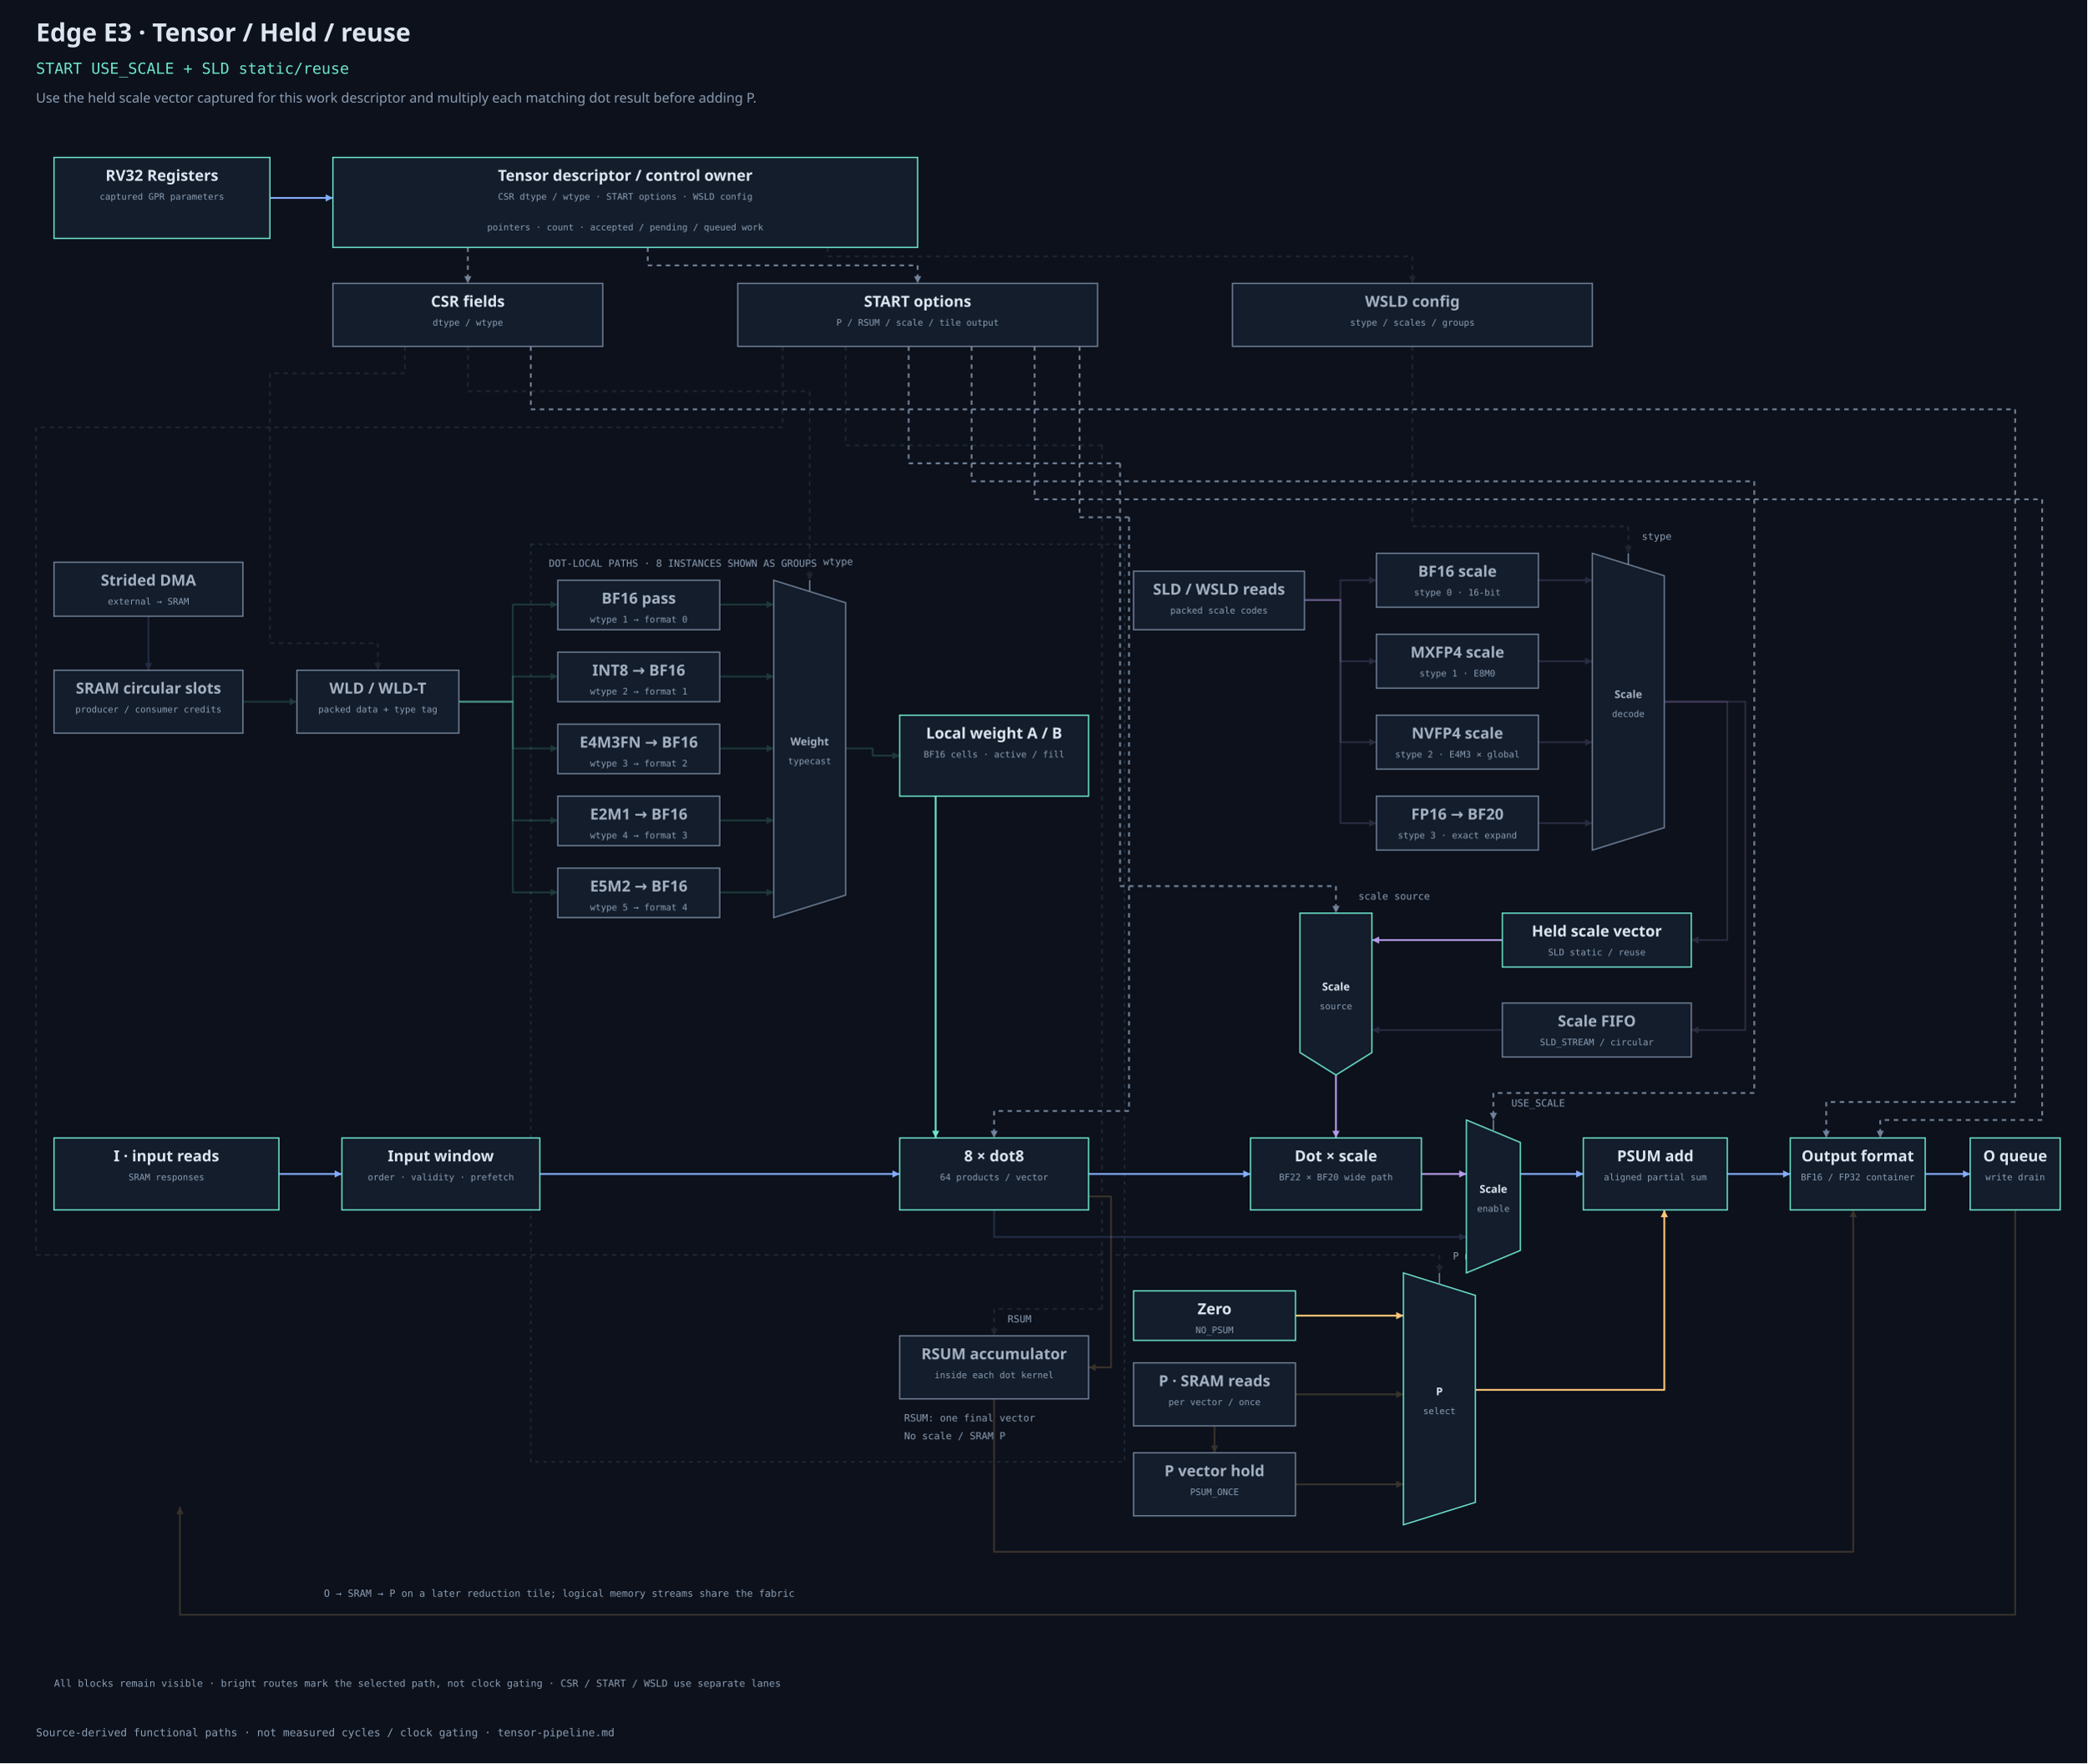
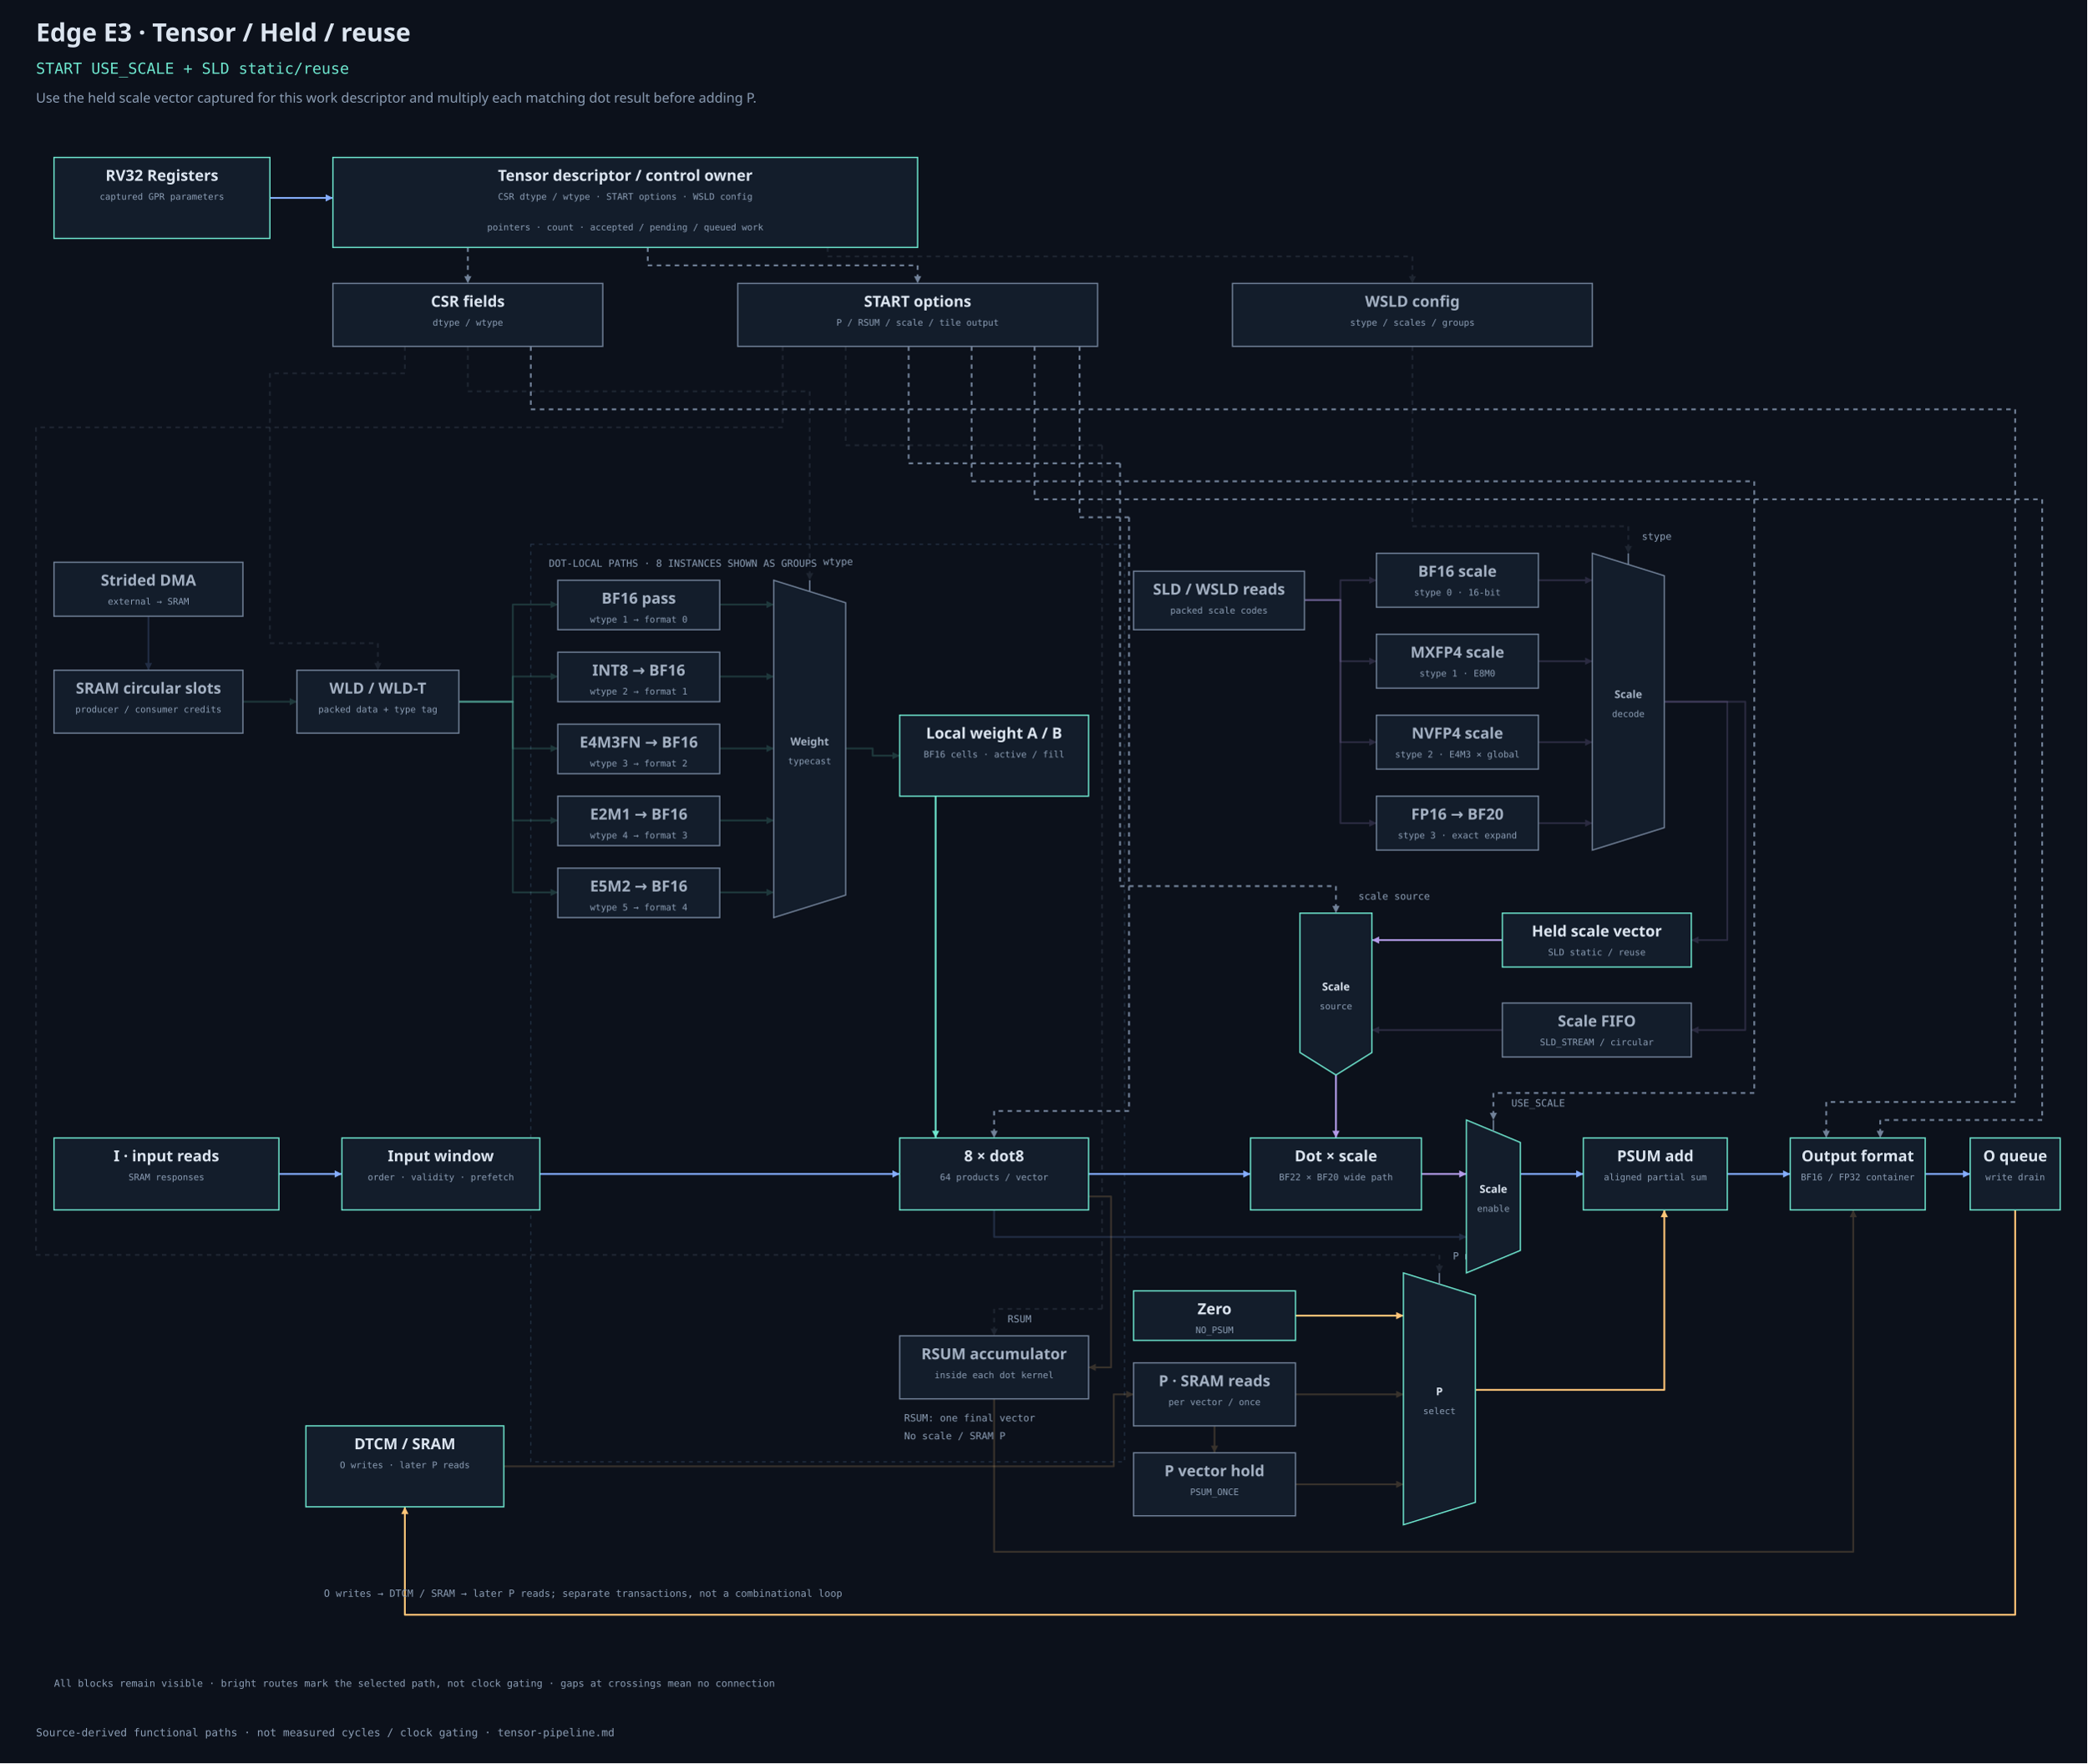
<svg xmlns="http://www.w3.org/2000/svg" width="2320" height="1960" viewBox="0 0 2320 1960">
  <rect width="2320" height="1960" fill="#0c111b" />
  <text x="40" y="46" fill="#dce5f0" font-family="sans-serif" font-size="28" font-weight="700">Edge E3 · Tensor / Held / reuse</text>
  <text x="40" y="82" fill="#6ee7cf" font-family="monospace" font-size="17">START USE_SCALE + SLD static/reuse</text>
  <text x="40" y="114" fill="#8c9eb5" font-family="sans-serif" font-size="15">Use the held scale vector captured for this work descriptor and multiply each matching dot result before adding P.</text>
  <svg x="20" y="135" width="2280" height="1760" viewBox="0 0 2280 1760" role="img" aria-labelledby="tensor-svg-title tensor-svg-desc">
    <style>.tensor-bg{fill:var(--bg,#0c111b)}.tensor-memory{fill:none;stroke:var(--rule,#29394e);stroke-dasharray:4 5}.tensor-title{font:600 17px sans-serif;fill:var(--ink,#dce5f0)}.tensor-sub{font:10px monospace;fill:var(--muted,#8c9eb5)}.tensor-caption{font:11px monospace;fill:var(--muted,#8c9eb5)}.tensor-box{fill:var(--panel,#131d2b);stroke:var(--ink,#dce5f0);stroke-width:1.4}.tensor-wire{fill:none;stroke-width:2;stroke-linejoin:round}.tensor-data{stroke:#85adff}.tensor-weight{stroke:#6ee7cf}.tensor-psum{stroke:#ffc578}.tensor-optional{stroke:#b39be8}.tensor-control{stroke:#718198;stroke-dasharray:5 5}.tensor-arrow-data{fill:#85adff}.tensor-arrow-weight{fill:#6ee7cf}.tensor-arrow-psum{fill:#ffc578}.tensor-arrow-optional{fill:#b39be8}.tensor-arrow-control{fill:#718198}[data-tensor-node]{opacity:1}[data-tensor-path]{opacity:.18}[data-tensor-path].is-active{opacity:1}[data-tensor-node]:not(.is-active) .tensor-box{stroke:var(--muted,#718198)}[data-tensor-node]:not(.is-active) .tensor-title{fill:var(--muted,#a4b1c3)}[data-tensor-node]:not(.is-active) .tensor-sub{fill:var(--muted,#8c9eb5)}.tensor-mux-title{font-size:12px}.tensor-control-source .tensor-box{stroke:#718198!important}.tensor-control-port{stroke:#718198;stroke-width:1.5;fill:none}.is-active .tensor-box{stroke:#6ee7cf}</style>
    <defs>
      <marker id="tensor-arrow-data" viewBox="0 0 8 8" refX="8" refY="4" markerWidth="8" markerHeight="8" markerUnits="userSpaceOnUse" orient="auto">
        <path d="M0 0L8 4L0 8Z" class="tensor-arrow-data" />
      </marker>
      <marker id="tensor-arrow-weight" viewBox="0 0 8 8" refX="8" refY="4" markerWidth="8" markerHeight="8" markerUnits="userSpaceOnUse" orient="auto">
        <path d="M0 0L8 4L0 8Z" class="tensor-arrow-weight" />
      </marker>
      <marker id="tensor-arrow-psum" viewBox="0 0 8 8" refX="8" refY="4" markerWidth="8" markerHeight="8" markerUnits="userSpaceOnUse" orient="auto">
        <path d="M0 0L8 4L0 8Z" class="tensor-arrow-psum" />
      </marker>
      <marker id="tensor-arrow-optional" viewBox="0 0 8 8" refX="8" refY="4" markerWidth="8" markerHeight="8" markerUnits="userSpaceOnUse" orient="auto">
        <path d="M0 0L8 4L0 8Z" class="tensor-arrow-optional" />
      </marker>
      <marker id="tensor-arrow-control" viewBox="0 0 8 8" refX="8" refY="4" markerWidth="8" markerHeight="8" markerUnits="userSpaceOnUse" orient="auto">
        <path d="M0 0L8 4L0 8Z" class="tensor-arrow-control" />
      </marker>
    </defs>
    <rect class="tensor-bg" width="2280" height="1760" />
    <rect class="tensor-memory" x="570" y="470" width="660" height="1020" />
    <text class="tensor-caption" x="590" y="495">DOT-LOCAL PATHS · 8 INSTANCES SHOWN AS GROUPS</text>
    <text class="tensor-caption" x="895" y="493">wtype</text>
    <text class="tensor-caption" x="1805" y="465">stype</text>
    <text class="tensor-caption" x="1660" y="1095">USE_SCALE</text>
    <text class="tensor-caption" x="1490" y="865">scale source</text>
    <text class="tensor-caption" x="1595" y="1265">P mode</text>
    <text class="tensor-caption" x="1100" y="1335">RSUM</text>
    <path data-tensor-path="gpr-owner" class="tensor-wire tensor-data is-active" d="M280 85H350" marker-end="url(#tensor-arrow-data)" />
    <g data-tensor-path="ctrl-wld" class="tensor-wire tensor-control ">
      <path d="M430 250L430 280M430 280L280 280M280 280L280 580M280 580L400 580M400 580L400 610" />
      <path d="M400 602L400 610" marker-end="url(#tensor-arrow-control)" />
    </g>
    <g data-tensor-path="ctrl-weight" class="tensor-wire tensor-control ">
      <path d="M500 250L500 300M500 300L880 300M880 300L880 510" />
      <path d="M880 502L880 510" marker-end="url(#tensor-arrow-control)" />
    </g>
    <g data-tensor-path="ctrl-psum" class="tensor-wire tensor-control ">
      <path d="M850 250L850 340M850 340L20 340M20 340L20 1260M20 1260L1210 1260M1220 1260L1580 1260M1580 1260L1580 1280" />
      <path d="M1580 1272L1580 1280" marker-end="url(#tensor-arrow-control)" />
    </g>
    <g data-tensor-path="ctrl-rsum" class="tensor-wire tensor-control ">
      <path d="M920 250L920 360M920 360L1205 360M1205 360L1205 1165M1205 1175L1205 1190M1205 1200L1205 1235M1205 1245L1205 1320M1205 1320L1085 1320M1085 1320L1085 1350" />
      <path d="M1085 1342L1085 1350" marker-end="url(#tensor-arrow-control)" />
    </g>
    <g data-tensor-path="ctrl-scale" class="tensor-wire tensor-control is-active">
      <path d="M990 250L990 380M990 380L1225 380M1225 380L1225 850M1225 850L1465 850M1465 850L1465 880" />
      <path d="M1465 872L1465 880" marker-end="url(#tensor-arrow-control)" />
    </g>
    <g data-tensor-path="ctrl-enable" class="tensor-wire tensor-control is-active">
      <path d="M1060 250L1060 400M1060 400L1930 400M1930 400L1930 1080M1930 1080L1640 1080M1640 1080L1640 1110" />
      <path d="M1640 1102L1640 1110" marker-end="url(#tensor-arrow-control)" />
    </g>
    <g data-tensor-path="ctrl-stype" class="tensor-wire tensor-control ">
      <path d="M1550 250L1550 450M1550 450L1790 450M1790 450L1790 480" />
      <path d="M1790 472L1790 480" marker-end="url(#tensor-arrow-control)" />
    </g>
    <g data-tensor-path="ctrl-format" class="tensor-wire tensor-control is-active">
      <path d="M570 250L570 320M570 320L2220 320M2220 320L2220 1090M2220 1090L2010 1090M2010 1090L2010 1130" />
      <path d="M2010 1122L2010 1130" marker-end="url(#tensor-arrow-control)" />
    </g>
    <g data-tensor-path="owner-dot" class="tensor-wire tensor-control is-active">
      <path d="M1180 250L1180 440M1180 440L1235 440M1235 440L1235 1100M1235 1100L1085 1100M1085 1100L1085 1130" />
      <path d="M1085 1122L1085 1130" marker-end="url(#tensor-arrow-control)" />
    </g>
    <path data-tensor-path="dma-ring" class="tensor-wire tensor-data " d="M145 550L145 610" marker-end="url(#tensor-arrow-data)" />
    <path data-tensor-path="ring-wld" class="tensor-wire tensor-weight " d="M250 645L310 645" marker-end="url(#tensor-arrow-weight)" />
    <path data-tensor-path="weights" class="tensor-wire tensor-weight is-active" d="M1020 750L1020 1130" marker-end="url(#tensor-arrow-weight)" />
    <path data-tensor-path="input-window" class="tensor-wire tensor-data is-active" d="M290 1170L360 1170" marker-end="url(#tensor-arrow-data)" />
    <path data-tensor-path="window-dot" class="tensor-wire tensor-data is-active" d="M580 1170L980 1170" marker-end="url(#tensor-arrow-data)" />
    <path data-tensor-path="dot-post" class="tensor-wire tensor-data is-active" d="M1190 1170L1370 1170" marker-end="url(#tensor-arrow-data)" />
    <path data-tensor-path="scale-product" class="tensor-wire tensor-optional is-active" d="M1560 1170L1610 1170" marker-end="url(#tensor-arrow-optional)" />
    <path data-tensor-path="scale-bypass" class="tensor-wire tensor-data " d="M1085 1210L1085 1240L1610 1240" marker-end="url(#tensor-arrow-data)" />
    <path data-tensor-path="scaled-to-post" class="tensor-wire tensor-data is-active" d="M1670 1170L1740 1170" marker-end="url(#tensor-arrow-data)" />
    <path data-tensor-path="post-output" class="tensor-wire tensor-data is-active" d="M1900 1170L1970 1170" marker-end="url(#tensor-arrow-data)" />
    <path data-tensor-path="format-output" class="tensor-wire tensor-data is-active" d="M2120 1170L2170 1170" marker-end="url(#tensor-arrow-data)" />
    <path data-tensor-path="rsum-merge" class="tensor-wire tensor-psum " d="M1190 1195L1215 1195L1215 1385L1190 1385" marker-end="url(#tensor-arrow-psum)" />
    <path data-tensor-path="rsum-output" class="tensor-wire tensor-psum " d="M1085 1420L1085 1590L2040 1590L2040 1210" marker-end="url(#tensor-arrow-psum)" />
    <path data-tensor-path="static-scale" class="tensor-wire tensor-optional is-active" d="M1650 910L1505 910" marker-end="url(#tensor-arrow-optional)" />
    <path data-tensor-path="stream-scale" class="tensor-wire tensor-optional " d="M1650 1010L1505 1010" marker-end="url(#tensor-arrow-optional)" />
    <path data-tensor-path="scale" class="tensor-wire tensor-optional is-active" d="M1465 1060L1465 1130" marker-end="url(#tensor-arrow-optional)" />
    <path data-tensor-path="sld-static" class="tensor-wire tensor-optional " d="M1830 645L1900 645L1900 910L1860 910" marker-end="url(#tensor-arrow-optional)" />
    <path data-tensor-path="sld-stream" class="tensor-wire tensor-optional " d="M1830 645L1920 645L1920 1010L1860 1010" marker-end="url(#tensor-arrow-optional)" />
    <path data-tensor-path="zero-p" class="tensor-wire tensor-psum is-active" d="M1420 1327.5L1540 1327.5" marker-end="url(#tensor-arrow-psum)" />
    <path data-tensor-path="read-hold" class="tensor-wire tensor-psum " d="M1330 1450L1330 1480" marker-end="url(#tensor-arrow-psum)" />
    <path data-tensor-path="hold-p" class="tensor-wire tensor-psum " d="M1420 1515L1540 1515" marker-end="url(#tensor-arrow-psum)" />
    <path data-tensor-path="stream-p" class="tensor-wire tensor-psum " d="M1420 1415L1540 1415" marker-end="url(#tensor-arrow-psum)" />
    <path data-tensor-path="psum-post" class="tensor-wire tensor-psum is-active" d="M1620 1410L1830 1410L1830 1210" marker-end="url(#tensor-arrow-psum)" />
-     <path data-tensor-path="writeback" class="tensor-wire tensor-psum " d="M2220 1210L2220 1660L180 1660L180 1540" marker-end="url(#tensor-arrow-psum)" />
+     <path data-tensor-path="writeback" class="tensor-wire tensor-psum is-active" d="M2220 1210L2220 1660L430 1660L430 1540" marker-end="url(#tensor-arrow-psum)" />
+     <path data-tensor-path="sram-psum" class="tensor-wire tensor-psum " d="M540 1495L1218 1495L1218 1415L1240 1415" marker-end="url(#tensor-arrow-psum)" />
    <path data-tensor-path="wld-bf16" class="tensor-wire tensor-weight " d="M490 645L550 645L550 537L600 537" marker-end="url(#tensor-arrow-weight)" />
    <path data-tensor-path="cast-bf16" class="tensor-wire tensor-weight " d="M780 537L840 537" marker-end="url(#tensor-arrow-weight)" />
    <path data-tensor-path="wld-int8" class="tensor-wire tensor-weight " d="M490 645L550 645L550 617L600 617" marker-end="url(#tensor-arrow-weight)" />
    <path data-tensor-path="cast-int8" class="tensor-wire tensor-weight " d="M780 617L840 617" marker-end="url(#tensor-arrow-weight)" />
    <path data-tensor-path="wld-e4m3" class="tensor-wire tensor-weight " d="M490 645L550 645L550 697L600 697" marker-end="url(#tensor-arrow-weight)" />
    <path data-tensor-path="cast-e4m3" class="tensor-wire tensor-weight " d="M780 697L840 697" marker-end="url(#tensor-arrow-weight)" />
    <path data-tensor-path="wld-fp4" class="tensor-wire tensor-weight " d="M490 645L550 645L550 777L600 777" marker-end="url(#tensor-arrow-weight)" />
    <path data-tensor-path="cast-fp4" class="tensor-wire tensor-weight " d="M780 777L840 777" marker-end="url(#tensor-arrow-weight)" />
    <path data-tensor-path="wld-e5m2" class="tensor-wire tensor-weight " d="M490 645L550 645L550 857L600 857" marker-end="url(#tensor-arrow-weight)" />
    <path data-tensor-path="cast-e5m2" class="tensor-wire tensor-weight " d="M780 857L840 857" marker-end="url(#tensor-arrow-weight)" />
    <path data-tensor-path="wld-banks" class="tensor-wire tensor-weight " d="M920 697L950 697L950 705L980 705" marker-end="url(#tensor-arrow-weight)" />
    <path data-tensor-path="sld-bf16" class="tensor-wire tensor-optional " d="M1430 532L1470 532L1470 510L1510 510" marker-end="url(#tensor-arrow-optional)" />
    <path data-tensor-path="decode-bf16" class="tensor-wire tensor-optional " d="M1690 510L1750 510" marker-end="url(#tensor-arrow-optional)" />
    <path data-tensor-path="sld-mx" class="tensor-wire tensor-optional " d="M1430 532L1470 532L1470 600L1510 600" marker-end="url(#tensor-arrow-optional)" />
    <path data-tensor-path="decode-mx" class="tensor-wire tensor-optional " d="M1690 600L1750 600" marker-end="url(#tensor-arrow-optional)" />
    <path data-tensor-path="sld-nv" class="tensor-wire tensor-optional " d="M1430 532L1470 532L1470 690L1510 690" marker-end="url(#tensor-arrow-optional)" />
    <path data-tensor-path="decode-nv" class="tensor-wire tensor-optional " d="M1690 690L1750 690" marker-end="url(#tensor-arrow-optional)" />
    <path data-tensor-path="sld-fp16" class="tensor-wire tensor-optional " d="M1430 532L1470 532L1470 780L1510 780" marker-end="url(#tensor-arrow-optional)" />
    <path data-tensor-path="decode-fp16" class="tensor-wire tensor-optional " d="M1690 780L1750 780" marker-end="url(#tensor-arrow-optional)" />
    <g data-tensor-path="owner-csr" class="tensor-wire tensor-control is-active">
      <path d="M500 140L500 180" />
      <path d="M500 172L500 180" marker-end="url(#tensor-arrow-control)" />
    </g>
    <g data-tensor-path="owner-start" class="tensor-wire tensor-control is-active">
      <path d="M700 140L700 160M700 160L1000 160M1000 160L1000 180" />
      <path d="M1000 172L1000 180" marker-end="url(#tensor-arrow-control)" />
    </g>
    <g data-tensor-path="owner-wsld" class="tensor-wire tensor-control ">
      <path d="M900 140L900 150M900 150L1550 150M1550 150L1550 180" />
      <path d="M1550 172L1550 180" marker-end="url(#tensor-arrow-control)" />
    </g>
    <g data-tensor-path="ctrl-tile-format" class="tensor-wire tensor-control is-active">
      <path d="M1130 250L1130 420M1130 420L2250 420M2250 420L2250 1110M2250 1110L2070 1110M2070 1110L2070 1130" />
      <path d="M2070 1122L2070 1130" marker-end="url(#tensor-arrow-control)" />
    </g>
    <g data-tensor-node="gpr" class="is-active " role="button" tabindex="0" aria-label="RV32 Registers: explore this path">
      <rect class="tensor-box" x="40" y="40" width="240" height="90" />
      <text class="tensor-title " x="160" y="66" text-anchor="middle">RV32 Registers</text>
      <text class="tensor-sub" x="160" y="87" text-anchor="middle">captured GPR parameters</text>
    </g>
    <g data-tensor-node="owner" class="is-active " role="button" tabindex="0" aria-label="Tensor descriptor / control owner: explore this path">
      <rect class="tensor-box" x="350" y="40" width="650" height="100" />
      <text class="tensor-title " x="675" y="66" text-anchor="middle">Tensor descriptor / control owner</text>
      <text class="tensor-sub" x="675" y="87" text-anchor="middle">CSR dtype / wtype · START options · WSLD config</text>
      <text class="tensor-sub" x="675" y="121" text-anchor="middle">pointers · count · accepted / pending / queued work</text>
    </g>
    <g data-tensor-node="dma" class=" " role="button" tabindex="0" aria-label="Strided DMA: explore this path">
      <rect class="tensor-box" x="40" y="490" width="210" height="60" />
      <text class="tensor-title " x="145" y="516" text-anchor="middle">Strided DMA</text>
      <text class="tensor-sub" x="145" y="537" text-anchor="middle">external → SRAM</text>
    </g>
    <g data-tensor-node="ring" class=" " role="button" tabindex="0" aria-label="SRAM circular slots: explore this path">
      <rect class="tensor-box" x="40" y="610" width="210" height="70" />
      <text class="tensor-title " x="145" y="636" text-anchor="middle">SRAM circular slots</text>
      <text class="tensor-sub" x="145" y="657" text-anchor="middle">producer / consumer credits</text>
    </g>
    <g data-tensor-node="wld" class=" " role="button" tabindex="0" aria-label="WLD / WLD-T: explore this path">
      <rect class="tensor-box" x="310" y="610" width="180" height="70" />
      <text class="tensor-title " x="400" y="636" text-anchor="middle">WLD / WLD-T</text>
      <text class="tensor-sub" x="400" y="657" text-anchor="middle">packed data + type tag</text>
    </g>
    <g data-tensor-node="w-bf16" class=" " role="button" tabindex="0" aria-label="BF16 pass: explore this path">
      <rect class="tensor-box" x="600" y="510" width="180" height="55" />
      <text class="tensor-title " x="690" y="536" text-anchor="middle">BF16 pass</text>
      <text class="tensor-sub" x="690" y="557" text-anchor="middle">wtype 1 → format 0</text>
    </g>
    <g data-tensor-node="w-int8" class=" " role="button" tabindex="0" aria-label="INT8 → BF16: explore this path">
      <rect class="tensor-box" x="600" y="590" width="180" height="55" />
      <text class="tensor-title " x="690" y="616" text-anchor="middle">INT8 → BF16</text>
      <text class="tensor-sub" x="690" y="637" text-anchor="middle">wtype 2 → format 1</text>
    </g>
    <g data-tensor-node="w-e4m3" class=" " role="button" tabindex="0" aria-label="E4M3FN → BF16: explore this path">
      <rect class="tensor-box" x="600" y="670" width="180" height="55" />
      <text class="tensor-title " x="690" y="696" text-anchor="middle">E4M3FN → BF16</text>
      <text class="tensor-sub" x="690" y="717" text-anchor="middle">wtype 3 → format 2</text>
    </g>
    <g data-tensor-node="w-fp4" class=" " role="button" tabindex="0" aria-label="E2M1 → BF16: explore this path">
      <rect class="tensor-box" x="600" y="750" width="180" height="55" />
      <text class="tensor-title " x="690" y="776" text-anchor="middle">E2M1 → BF16</text>
      <text class="tensor-sub" x="690" y="797" text-anchor="middle">wtype 4 → format 3</text>
    </g>
    <g data-tensor-node="w-e5m2" class=" " role="button" tabindex="0" aria-label="E5M2 → BF16: explore this path">
      <rect class="tensor-box" x="600" y="830" width="180" height="55" />
      <text class="tensor-title " x="690" y="856" text-anchor="middle">E5M2 → BF16</text>
      <text class="tensor-sub" x="690" y="877" text-anchor="middle">wtype 5 → format 4</text>
    </g>
    <g data-tensor-node="wselect" class=" " role="button" tabindex="0" aria-label="Weight: explore this path">
      <path class="tensor-box" d="M840 510L920 535V860L840 885Z" />
      <path class="tensor-control-port" d="M880 510V522.5" />
      <text class="tensor-title tensor-mux-title" x="880" y="693.5" text-anchor="middle">Weight</text>
      <text class="tensor-sub" x="880" y="714.5" text-anchor="middle">typecast</text>
    </g>
    <g data-tensor-node="banks" class="is-active " role="button" tabindex="0" aria-label="Local weight A / B: explore this path">
      <rect class="tensor-box" x="980" y="660" width="210" height="90" />
      <text class="tensor-title " x="1085" y="686" text-anchor="middle">Local weight A / B</text>
      <text class="tensor-sub" x="1085" y="707" text-anchor="middle">BF16 cells · active / fill</text>
    </g>
    <g data-tensor-node="input" class="is-active " role="button" tabindex="0" aria-label="I · input reads: explore this path">
      <rect class="tensor-box" x="40" y="1130" width="250" height="80" />
      <text class="tensor-title " x="165" y="1156" text-anchor="middle">I · input reads</text>
      <text class="tensor-sub" x="165" y="1177" text-anchor="middle">SRAM responses</text>
    </g>
    <g data-tensor-node="window" class="is-active " role="button" tabindex="0" aria-label="Input window: explore this path">
      <rect class="tensor-box" x="360" y="1130" width="220" height="80" />
      <text class="tensor-title " x="470" y="1156" text-anchor="middle">Input window</text>
      <text class="tensor-sub" x="470" y="1177" text-anchor="middle">order · validity · prefetch</text>
    </g>
    <g data-tensor-node="dot" class="is-active " role="button" tabindex="0" aria-label="8 × dot8: explore this path">
      <rect class="tensor-box" x="980" y="1130" width="210" height="80" />
      <text class="tensor-title " x="1085" y="1156" text-anchor="middle">8 × dot8</text>
      <text class="tensor-sub" x="1085" y="1177" text-anchor="middle">64 products / vector</text>
    </g>
    <g data-tensor-node="rsum" class=" " role="button" tabindex="0" aria-label="RSUM accumulator: explore this path">
      <rect class="tensor-box" x="980" y="1350" width="210" height="70" />
      <text class="tensor-title " x="1085" y="1376" text-anchor="middle">RSUM accumulator</text>
      <text class="tensor-sub" x="1085" y="1397" text-anchor="middle">inside each dot kernel</text>
    </g>
    <g data-tensor-node="sld" class=" " role="button" tabindex="0" aria-label="SLD / WSLD reads: explore this path">
      <rect class="tensor-box" x="1240" y="500" width="190" height="65" />
      <text class="tensor-title " x="1335" y="526" text-anchor="middle">SLD / WSLD reads</text>
      <text class="tensor-sub" x="1335" y="547" text-anchor="middle">packed scale codes</text>
    </g>
    <g data-tensor-node="s-bf16" class=" " role="button" tabindex="0" aria-label="BF16 scale: explore this path">
      <rect class="tensor-box" x="1510" y="480" width="180" height="60" />
      <text class="tensor-title " x="1600" y="506" text-anchor="middle">BF16 scale</text>
      <text class="tensor-sub" x="1600" y="527" text-anchor="middle">stype 0 · 16-bit</text>
    </g>
    <g data-tensor-node="s-mx" class=" " role="button" tabindex="0" aria-label="MXFP4 scale: explore this path">
      <rect class="tensor-box" x="1510" y="570" width="180" height="60" />
      <text class="tensor-title " x="1600" y="596" text-anchor="middle">MXFP4 scale</text>
      <text class="tensor-sub" x="1600" y="617" text-anchor="middle">stype 1 · E8M0</text>
    </g>
    <g data-tensor-node="s-nv" class=" " role="button" tabindex="0" aria-label="NVFP4 scale: explore this path">
      <rect class="tensor-box" x="1510" y="660" width="180" height="60" />
      <text class="tensor-title " x="1600" y="686" text-anchor="middle">NVFP4 scale</text>
      <text class="tensor-sub" x="1600" y="707" text-anchor="middle">stype 2 · E4M3 × global</text>
    </g>
    <g data-tensor-node="s-fp16" class=" " role="button" tabindex="0" aria-label="FP16 → BF20: explore this path">
      <rect class="tensor-box" x="1510" y="750" width="180" height="60" />
      <text class="tensor-title " x="1600" y="776" text-anchor="middle">FP16 → BF20</text>
      <text class="tensor-sub" x="1600" y="797" text-anchor="middle">stype 3 · exact expand</text>
    </g>
    <g data-tensor-node="stype" class=" " role="button" tabindex="0" aria-label="Scale: explore this path">
      <path class="tensor-box" d="M1750 480L1830 505V785L1750 810Z" />
      <path class="tensor-control-port" d="M1790 480V492.5" />
      <text class="tensor-title tensor-mux-title" x="1790" y="641" text-anchor="middle">Scale</text>
      <text class="tensor-sub" x="1790" y="662" text-anchor="middle">decode</text>
    </g>
    <g data-tensor-node="scale-hold" class="is-active " role="button" tabindex="0" aria-label="Held scale vector: explore this path">
      <rect class="tensor-box" x="1650" y="880" width="210" height="60" />
      <text class="tensor-title " x="1755" y="906" text-anchor="middle">Held scale vector</text>
      <text class="tensor-sub" x="1755" y="927" text-anchor="middle">SLD static / reuse</text>
    </g>
    <g data-tensor-node="scale-fifo" class=" " role="button" tabindex="0" aria-label="Scale FIFO: explore this path">
      <rect class="tensor-box" x="1650" y="980" width="210" height="60" />
      <text class="tensor-title " x="1755" y="1006" text-anchor="middle">Scale FIFO</text>
      <text class="tensor-sub" x="1755" y="1027" text-anchor="middle">SLD_STREAM / circular</text>
    </g>
    <g data-tensor-node="scale-source" class="is-active " role="button" tabindex="0" aria-label="Scale: explore this path">
      <path class="tensor-box" d="M1425 880H1505V1035L1465 1060L1425 1035Z" />
      <text class="tensor-title tensor-mux-title" x="1465" y="966" text-anchor="middle">Scale</text>
      <text class="tensor-sub" x="1465" y="987" text-anchor="middle">source</text>
    </g>
    <g data-tensor-node="scale-mul" class="is-active " role="button" tabindex="0" aria-label="Dot × scale: explore this path">
      <rect class="tensor-box" x="1370" y="1130" width="190" height="80" />
      <text class="tensor-title " x="1465" y="1156" text-anchor="middle">Dot × scale</text>
      <text class="tensor-sub" x="1465" y="1177" text-anchor="middle">BF22 × BF20 wide path</text>
    </g>
    <g data-tensor-node="scale-select" class="is-active " role="button" tabindex="0" aria-label="Scale: explore this path">
      <path class="tensor-box" d="M1610 1110L1670 1135V1255L1610 1280Z" />
      <path class="tensor-control-port" d="M1640 1110V1122.5" />
      <text class="tensor-title tensor-mux-title" x="1640" y="1191" text-anchor="middle">Scale</text>
      <text class="tensor-sub" x="1640" y="1212" text-anchor="middle">enable</text>
    </g>
    <g data-tensor-node="post" class="is-active " role="button" tabindex="0" aria-label="PSUM add: explore this path">
      <rect class="tensor-box" x="1740" y="1130" width="160" height="80" />
      <text class="tensor-title " x="1820" y="1156" text-anchor="middle">PSUM add</text>
      <text class="tensor-sub" x="1820" y="1177" text-anchor="middle">aligned partial sum</text>
    </g>
    <g data-tensor-node="psum" class=" " role="button" tabindex="0" aria-label="P · SRAM reads: explore this path">
      <rect class="tensor-box" x="1240" y="1380" width="180" height="70" />
      <text class="tensor-title " x="1330" y="1406" text-anchor="middle">P · SRAM reads</text>
      <text class="tensor-sub" x="1330" y="1427" text-anchor="middle">per vector / once</text>
    </g>
+     <g data-tensor-node="psum-memory" class="is-active " role="button" tabindex="0" aria-label="DTCM / SRAM: explore this path">
+       <rect class="tensor-box" x="320" y="1450" width="220" height="90" />
+       <text class="tensor-title " x="430" y="1476" text-anchor="middle">DTCM / SRAM</text>
+       <text class="tensor-sub" x="430" y="1497" text-anchor="middle">O writes · later P reads</text>
+     </g>
    <g data-tensor-node="zero" class="is-active " role="button" tabindex="0" aria-label="Zero: explore this path">
      <rect class="tensor-box" x="1240" y="1300" width="180" height="55" />
      <text class="tensor-title " x="1330" y="1326" text-anchor="middle">Zero</text>
      <text class="tensor-sub" x="1330" y="1347" text-anchor="middle">NO_PSUM</text>
    </g>
    <g data-tensor-node="psum-hold" class=" " role="button" tabindex="0" aria-label="P vector hold: explore this path">
      <rect class="tensor-box" x="1240" y="1480" width="180" height="70" />
      <text class="tensor-title " x="1330" y="1506" text-anchor="middle">P vector hold</text>
      <text class="tensor-sub" x="1330" y="1527" text-anchor="middle">PSUM_ONCE</text>
    </g>
    <g data-tensor-node="psum-select" class="is-active " role="button" tabindex="0" aria-label="P: explore this path">
      <path class="tensor-box" d="M1540 1280L1620 1305V1535L1540 1560Z" />
      <path class="tensor-control-port" d="M1580 1280V1292.5" />
      <text class="tensor-title tensor-mux-title" x="1580" y="1416" text-anchor="middle">P</text>
      <text class="tensor-sub" x="1580" y="1437" text-anchor="middle">select</text>
    </g>
    <g data-tensor-node="format" class="is-active " role="button" tabindex="0" aria-label="Output format: explore this path">
      <rect class="tensor-box" x="1970" y="1130" width="150" height="80" />
      <text class="tensor-title " x="2045" y="1156" text-anchor="middle">Output format</text>
      <text class="tensor-sub" x="2045" y="1177" text-anchor="middle">BF16 / FP32 container</text>
    </g>
    <g data-tensor-node="output" class="is-active " role="button" tabindex="0" aria-label="O queue: explore this path">
      <rect class="tensor-box" x="2170" y="1130" width="100" height="80" />
      <text class="tensor-title " x="2220" y="1156" text-anchor="middle">O queue</text>
      <text class="tensor-sub" x="2220" y="1177" text-anchor="middle">write drain</text>
    </g>
    <g data-tensor-node="csr-fields" class="is-active tensor-control-source" role="button" tabindex="0" aria-label="CSR fields: explore this path">
      <rect class="tensor-box" x="350" y="180" width="300" height="70" />
      <text class="tensor-title " x="500" y="206" text-anchor="middle">CSR fields</text>
      <text class="tensor-sub" x="500" y="227" text-anchor="middle">dtype / wtype</text>
    </g>
    <g data-tensor-node="start-fields" class="is-active tensor-control-source" role="button" tabindex="0" aria-label="START options: explore this path">
      <rect class="tensor-box" x="800" y="180" width="400" height="70" />
      <text class="tensor-title " x="1000" y="206" text-anchor="middle">START options</text>
      <text class="tensor-sub" x="1000" y="227" text-anchor="middle">P / RSUM / scale / tile output</text>
    </g>
    <g data-tensor-node="wsld-fields" class=" tensor-control-source" role="button" tabindex="0" aria-label="WSLD config: explore this path">
      <rect class="tensor-box" x="1350" y="180" width="400" height="70" />
      <text class="tensor-title " x="1550" y="206" text-anchor="middle">WSLD config</text>
      <text class="tensor-sub" x="1550" y="227" text-anchor="middle">stype / scales / groups</text>
    </g>
    <text class="tensor-caption" x="985" y="1445">RSUM: one final vector</text>
    <text class="tensor-caption" x="985" y="1465">No scale / SRAM P</text>
-     <text class="tensor-caption" x="340" y="1640">O → SRAM → P on a later reduction tile; logical memory streams share the fabric</text>
-     <text class="tensor-caption" x="40" y="1740">All blocks remain visible · bright routes mark the selected path, not clock gating · CSR / START / WSLD use separate lanes</text>
+     <text class="tensor-caption" x="340" y="1640">O writes → DTCM / SRAM → later P reads; separate transactions, not a combinational loop</text>
+     <text class="tensor-caption" x="40" y="1740">All blocks remain visible · bright routes mark the selected path, not clock gating · gaps at crossings mean no connection</text>
  </svg>
  <text x="40" y="1930" fill="#8c9eb5" font-family="monospace" font-size="12">Source-derived functional paths · not measured cycles / clock gating · tensor-pipeline.md</text>
</svg>
